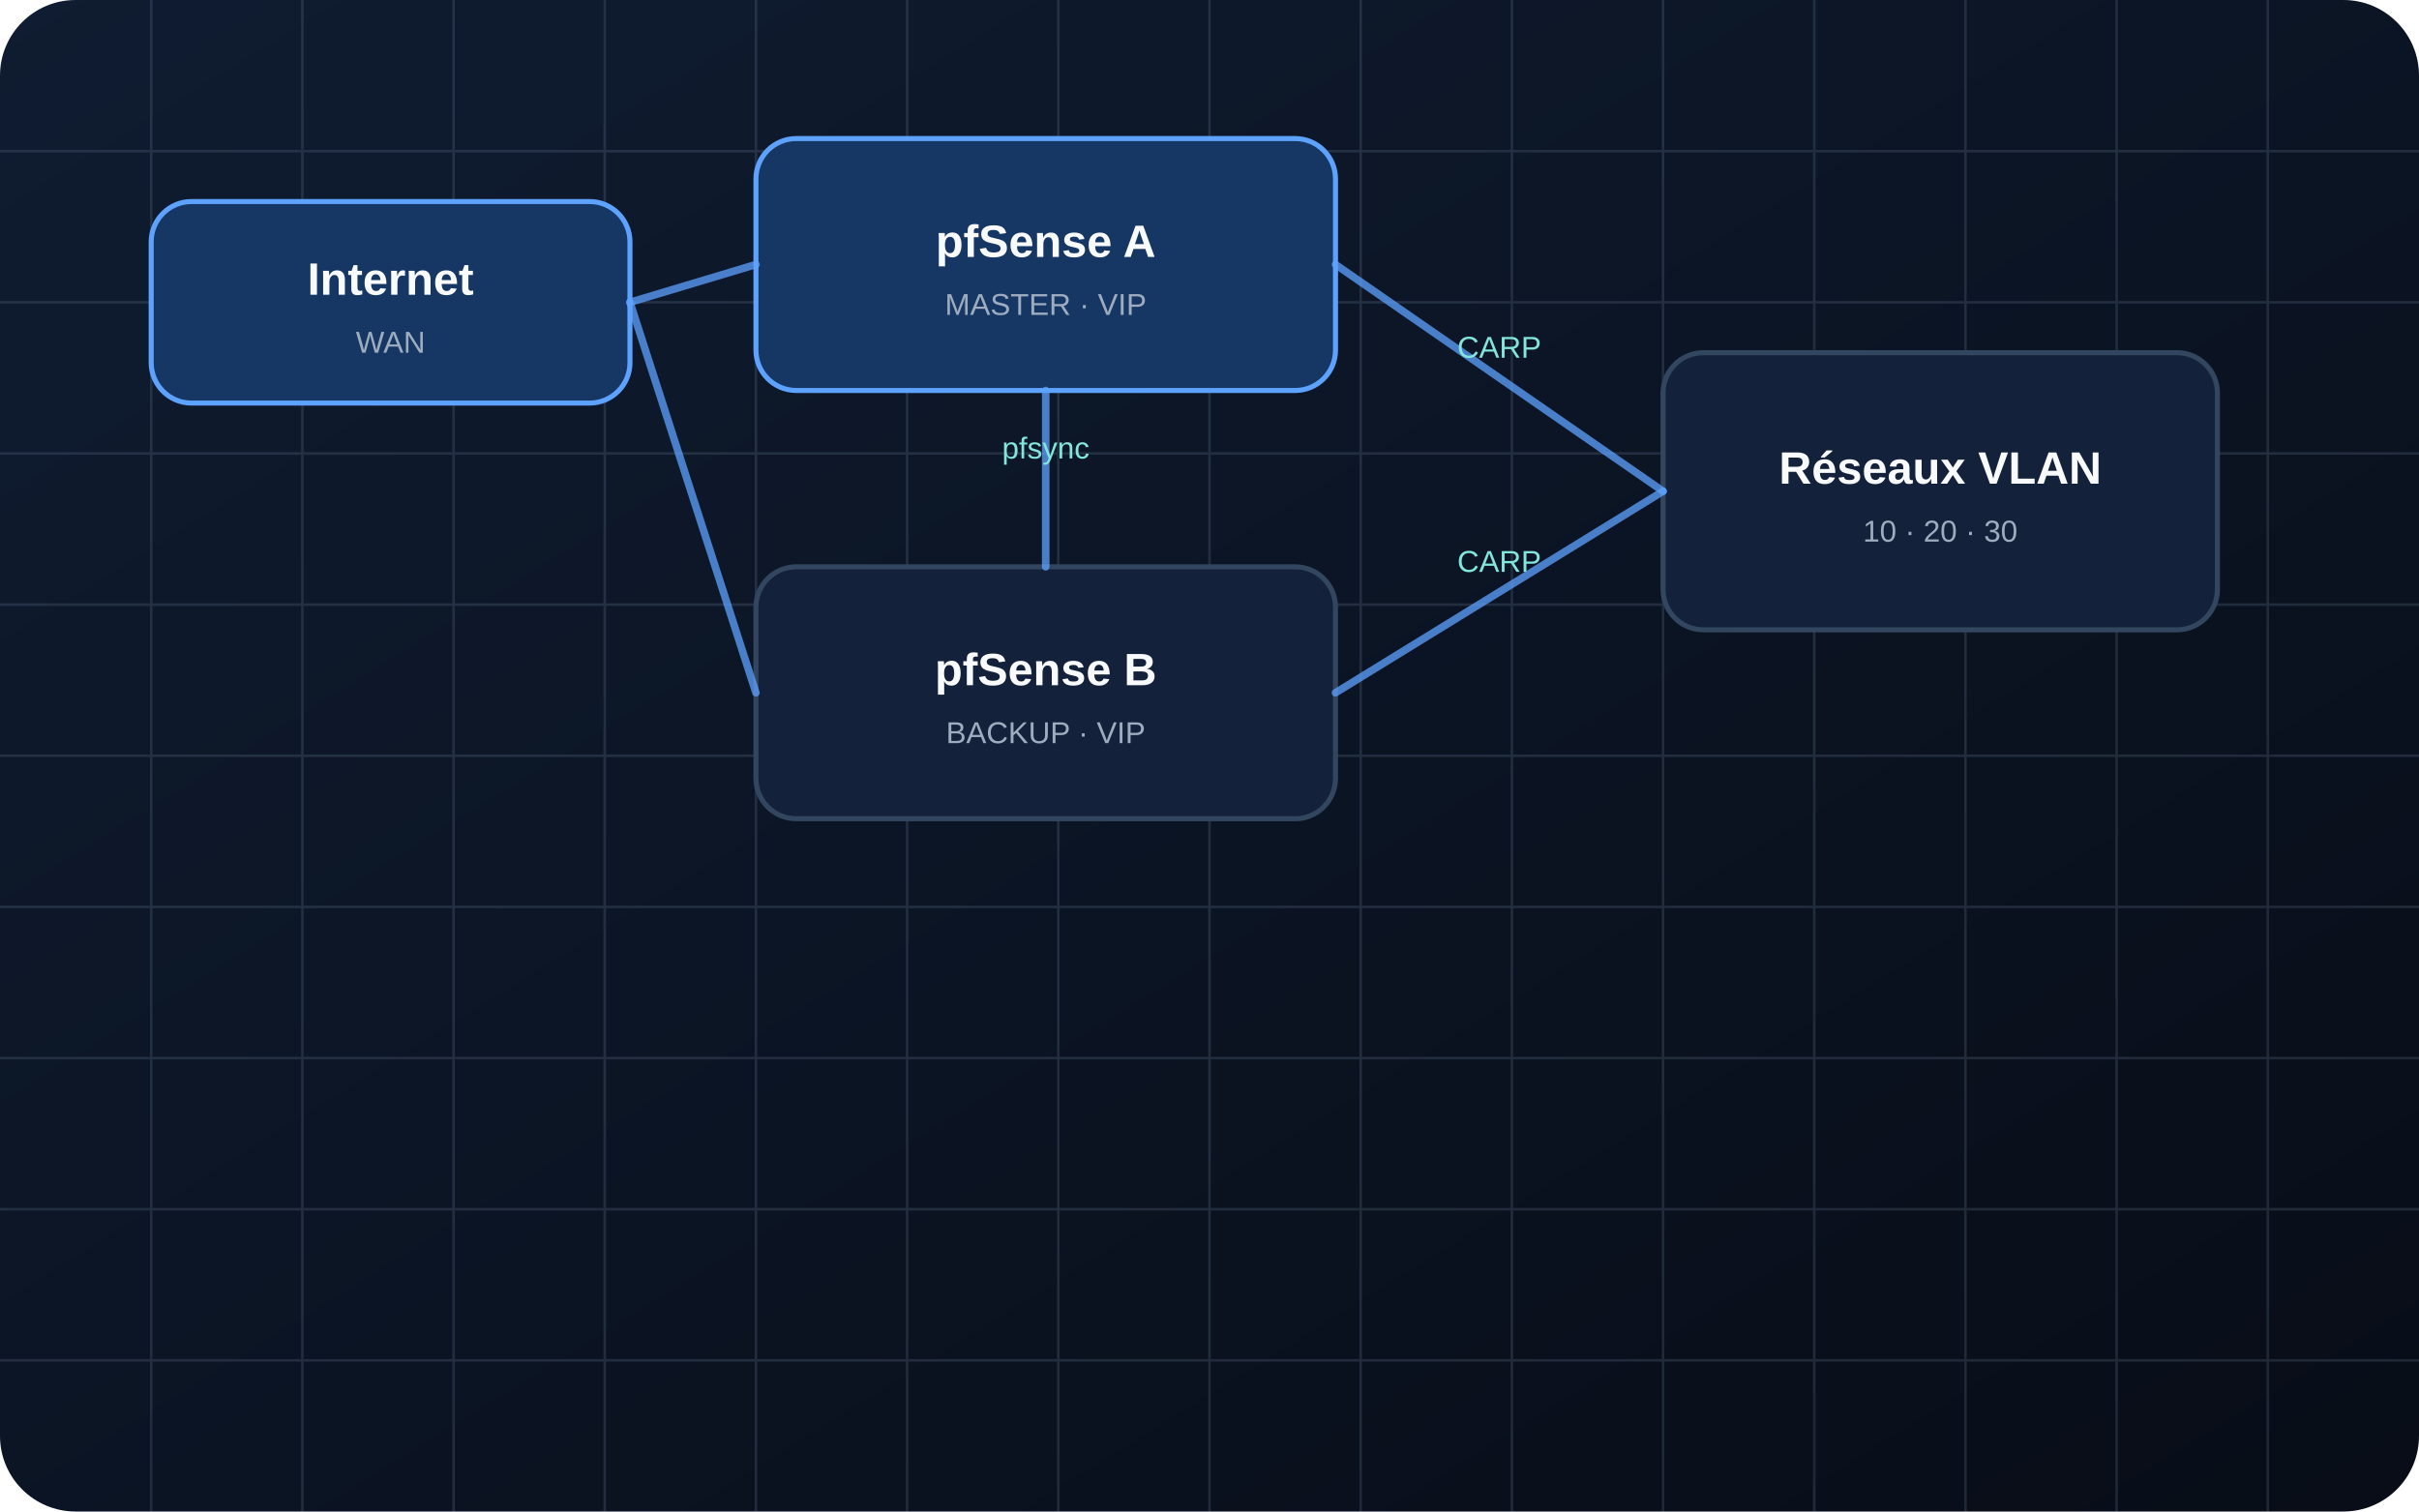
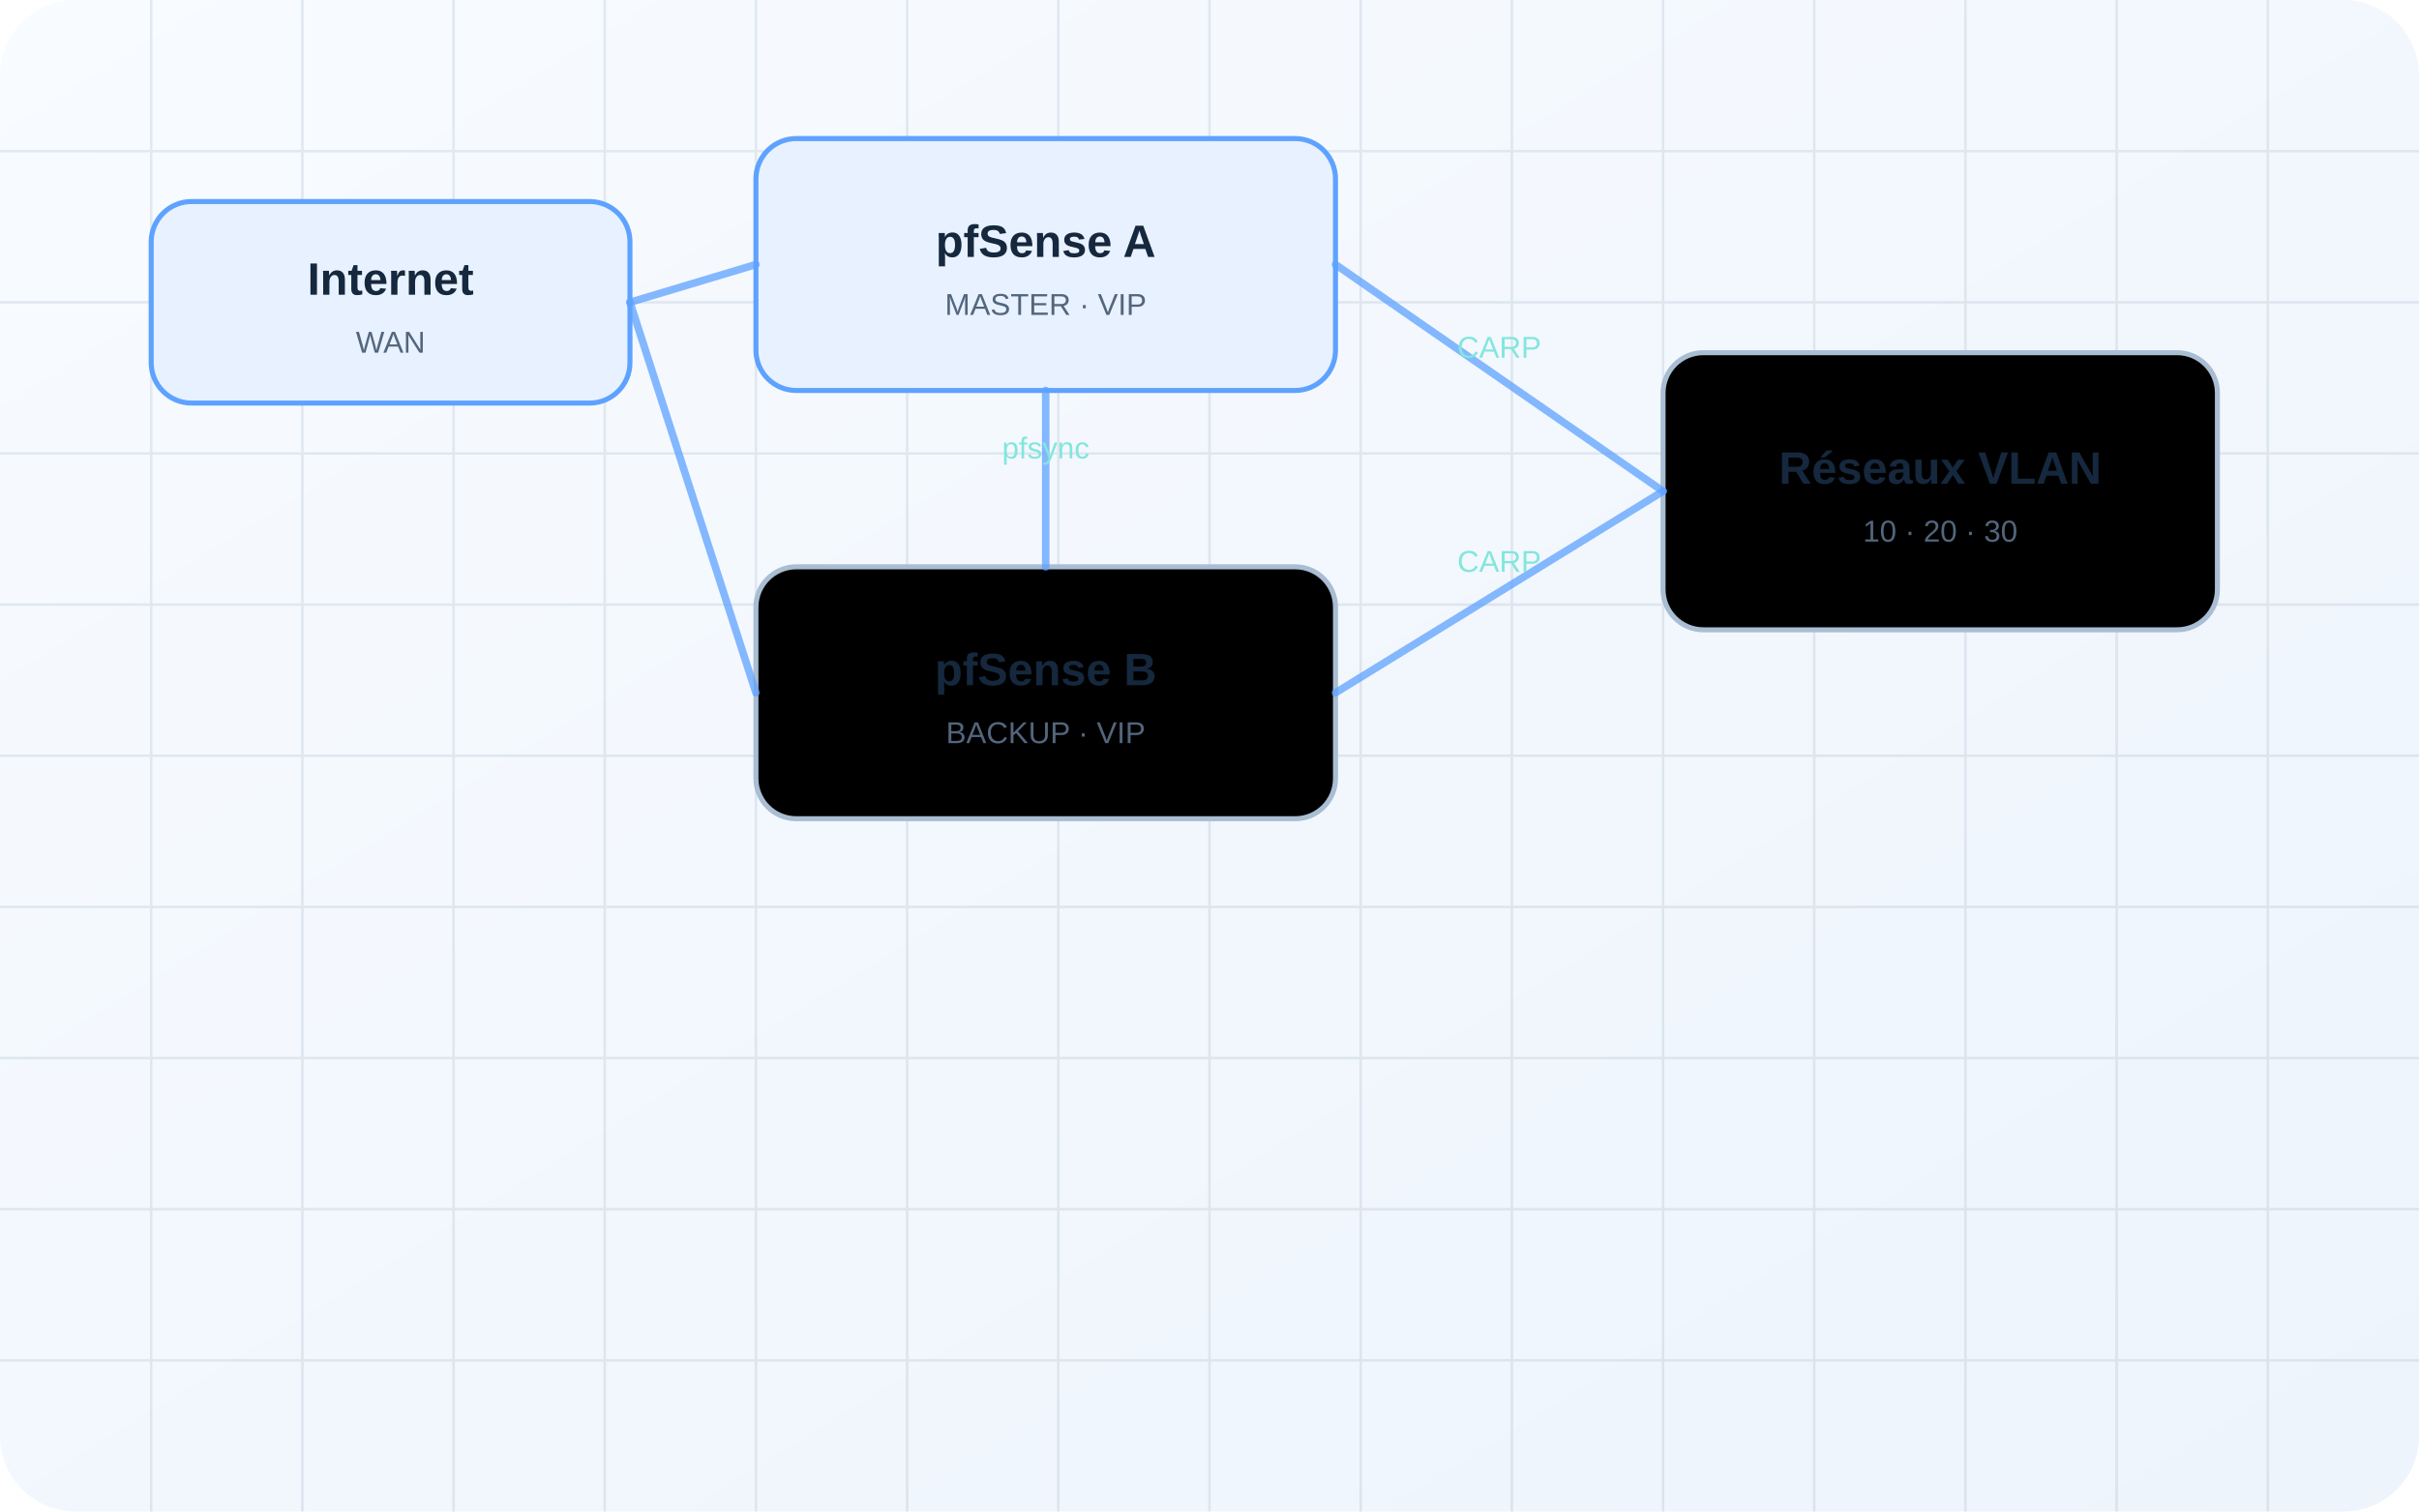
<svg xmlns="http://www.w3.org/2000/svg" viewBox="0 0 960 600" role="img" aria-labelledby="title desc">
  <defs>
    <linearGradient id="bg" x1="0" y1="0" x2="1" y2="1">
-       <stop stop-color="#0f1c31" />
-       <stop offset="1" stop-color="#080d17" />
+       <stop stop-color="#f8fbff" />
+       <stop offset="1" stop-color="#edf4fc" />
    </linearGradient>
    <linearGradient id="accent" x1="0" y1="0" x2="1" y2="1">
      <stop stop-color="#5ea2ff" />
      <stop offset="1" stop-color="#83e6dc" />
    </linearGradient>
    <filter id="glow">
      <feGaussianBlur stdDeviation="5" result="b" />
      <feMerge>
        <feMergeNode in="b" />
        <feMergeNode in="SourceGraphic" />
      </feMerge>
    </filter>
  </defs>
  <rect width="100%" height="100%" rx="30" fill="url(#bg)" />
-   <g opacity=".18" stroke="#8ba0be" stroke-width="1">
+   <g opacity=".18" stroke="#7e94ad" stroke-width="1">
    <path d="M0 60H960" />
    <path d="M0 120H960" />
    <path d="M0 180H960" />
    <path d="M0 240H960" />
    <path d="M0 300H960" />
    <path d="M0 360H960" />
    <path d="M0 420H960" />
    <path d="M0 480H960" />
    <path d="M0 540H960" />
    <path d="M60 0V600" />
    <path d="M120 0V600" />
    <path d="M180 0V600" />
    <path d="M240 0V600" />
    <path d="M300 0V600" />
    <path d="M360 0V600" />
    <path d="M420 0V600" />
    <path d="M480 0V600" />
    <path d="M540 0V600" />
    <path d="M600 0V600" />
    <path d="M660 0V600" />
    <path d="M720 0V600" />
    <path d="M780 0V600" />
    <path d="M840 0V600" />
    <path d="M900 0V600" />
  </g>
-   <rect x="60" y="80" width="190" height="80" rx="16" fill="#163764" stroke="#5ea2ff" stroke-width="2" />
-   <text x="155.0" y="117.0" text-anchor="middle" fill="#f8fafc" font-size="18" font-family="Arial" font-weight="700">Internet</text>
-   <text x="155.0" y="140.0" text-anchor="middle" fill="#9eacc0" font-size="12" font-family="Arial">WAN</text>
-   <rect x="300" y="55" width="230" height="100" rx="16" fill="#163764" stroke="#5ea2ff" stroke-width="2" />
-   <text x="415.0" y="102.0" text-anchor="middle" fill="#f8fafc" font-size="18" font-family="Arial" font-weight="700">pfSense A</text>
-   <text x="415.0" y="125.0" text-anchor="middle" fill="#9eacc0" font-size="12" font-family="Arial">MASTER · VIP</text>
-   <rect x="300" y="225" width="230" height="100" rx="16" fill="#13223a" stroke="#334660" stroke-width="2" />
-   <text x="415.0" y="272.0" text-anchor="middle" fill="#f8fafc" font-size="18" font-family="Arial" font-weight="700">pfSense B</text>
-   <text x="415.0" y="295.0" text-anchor="middle" fill="#9eacc0" font-size="12" font-family="Arial">BACKUP · VIP</text>
-   <rect x="660" y="140" width="220" height="110" rx="16" fill="#13223a" stroke="#334660" stroke-width="2" />
-   <text x="770.0" y="192.0" text-anchor="middle" fill="#f8fafc" font-size="18" font-family="Arial" font-weight="700">Réseaux VLAN</text>
-   <text x="770.0" y="215.0" text-anchor="middle" fill="#9eacc0" font-size="12" font-family="Arial">10 · 20 · 30</text>
+   <rect x="60" y="80" width="190" height="80" rx="16" fill="#e8f1ff" stroke="#5ea2ff" stroke-width="2" />
+   <text x="155.0" y="117.0" text-anchor="middle" fill="#15283e" font-size="18" font-family="Arial" font-weight="700">Internet</text>
+   <text x="155.0" y="140.0" text-anchor="middle" fill="#52667d" font-size="12" font-family="Arial">WAN</text>
+   <rect x="300" y="55" width="230" height="100" rx="16" fill="#e8f1ff" stroke="#5ea2ff" stroke-width="2" />
+   <text x="415.0" y="102.0" text-anchor="middle" fill="#15283e" font-size="18" font-family="Arial" font-weight="700">pfSense A</text>
+   <text x="415.0" y="125.0" text-anchor="middle" fill="#52667d" font-size="12" font-family="Arial">MASTER · VIP</text>
+   <rect x="300" y="225" width="230" height="100" rx="16" fill="#15283efff" stroke="#a9bdd3" stroke-width="2" />
+   <text x="415.0" y="272.0" text-anchor="middle" fill="#15283e" font-size="18" font-family="Arial" font-weight="700">pfSense B</text>
+   <text x="415.0" y="295.0" text-anchor="middle" fill="#52667d" font-size="12" font-family="Arial">BACKUP · VIP</text>
+   <rect x="660" y="140" width="220" height="110" rx="16" fill="#15283efff" stroke="#a9bdd3" stroke-width="2" />
+   <text x="770.0" y="192.0" text-anchor="middle" fill="#15283e" font-size="18" font-family="Arial" font-weight="700">Réseaux VLAN</text>
+   <text x="770.0" y="215.0" text-anchor="middle" fill="#52667d" font-size="12" font-family="Arial">10 · 20 · 30</text>
  <path d="M250 120 L300 105" stroke="#5ea2ff" stroke-width="3" stroke-linecap="round" opacity=".75" />
  <path d="M250 120 L300 275" stroke="#5ea2ff" stroke-width="3" stroke-linecap="round" opacity=".75" />
  <path d="M530 105 L660 195" stroke="#5ea2ff" stroke-width="3" stroke-linecap="round" opacity=".75" />
  <text x="595.0" y="142.0" text-anchor="middle" fill="#83e6dc" font-size="12" font-family="Arial">CARP</text>
  <path d="M530 275 L660 195" stroke="#5ea2ff" stroke-width="3" stroke-linecap="round" opacity=".75" />
  <text x="595.0" y="227.0" text-anchor="middle" fill="#83e6dc" font-size="12" font-family="Arial">CARP</text>
  <path d="M415 155 L415 225" stroke="#5ea2ff" stroke-width="3" stroke-linecap="round" opacity=".75" />
  <text x="415.0" y="182.0" text-anchor="middle" fill="#83e6dc" font-size="12" font-family="Arial">pfsync</text>
</svg>
